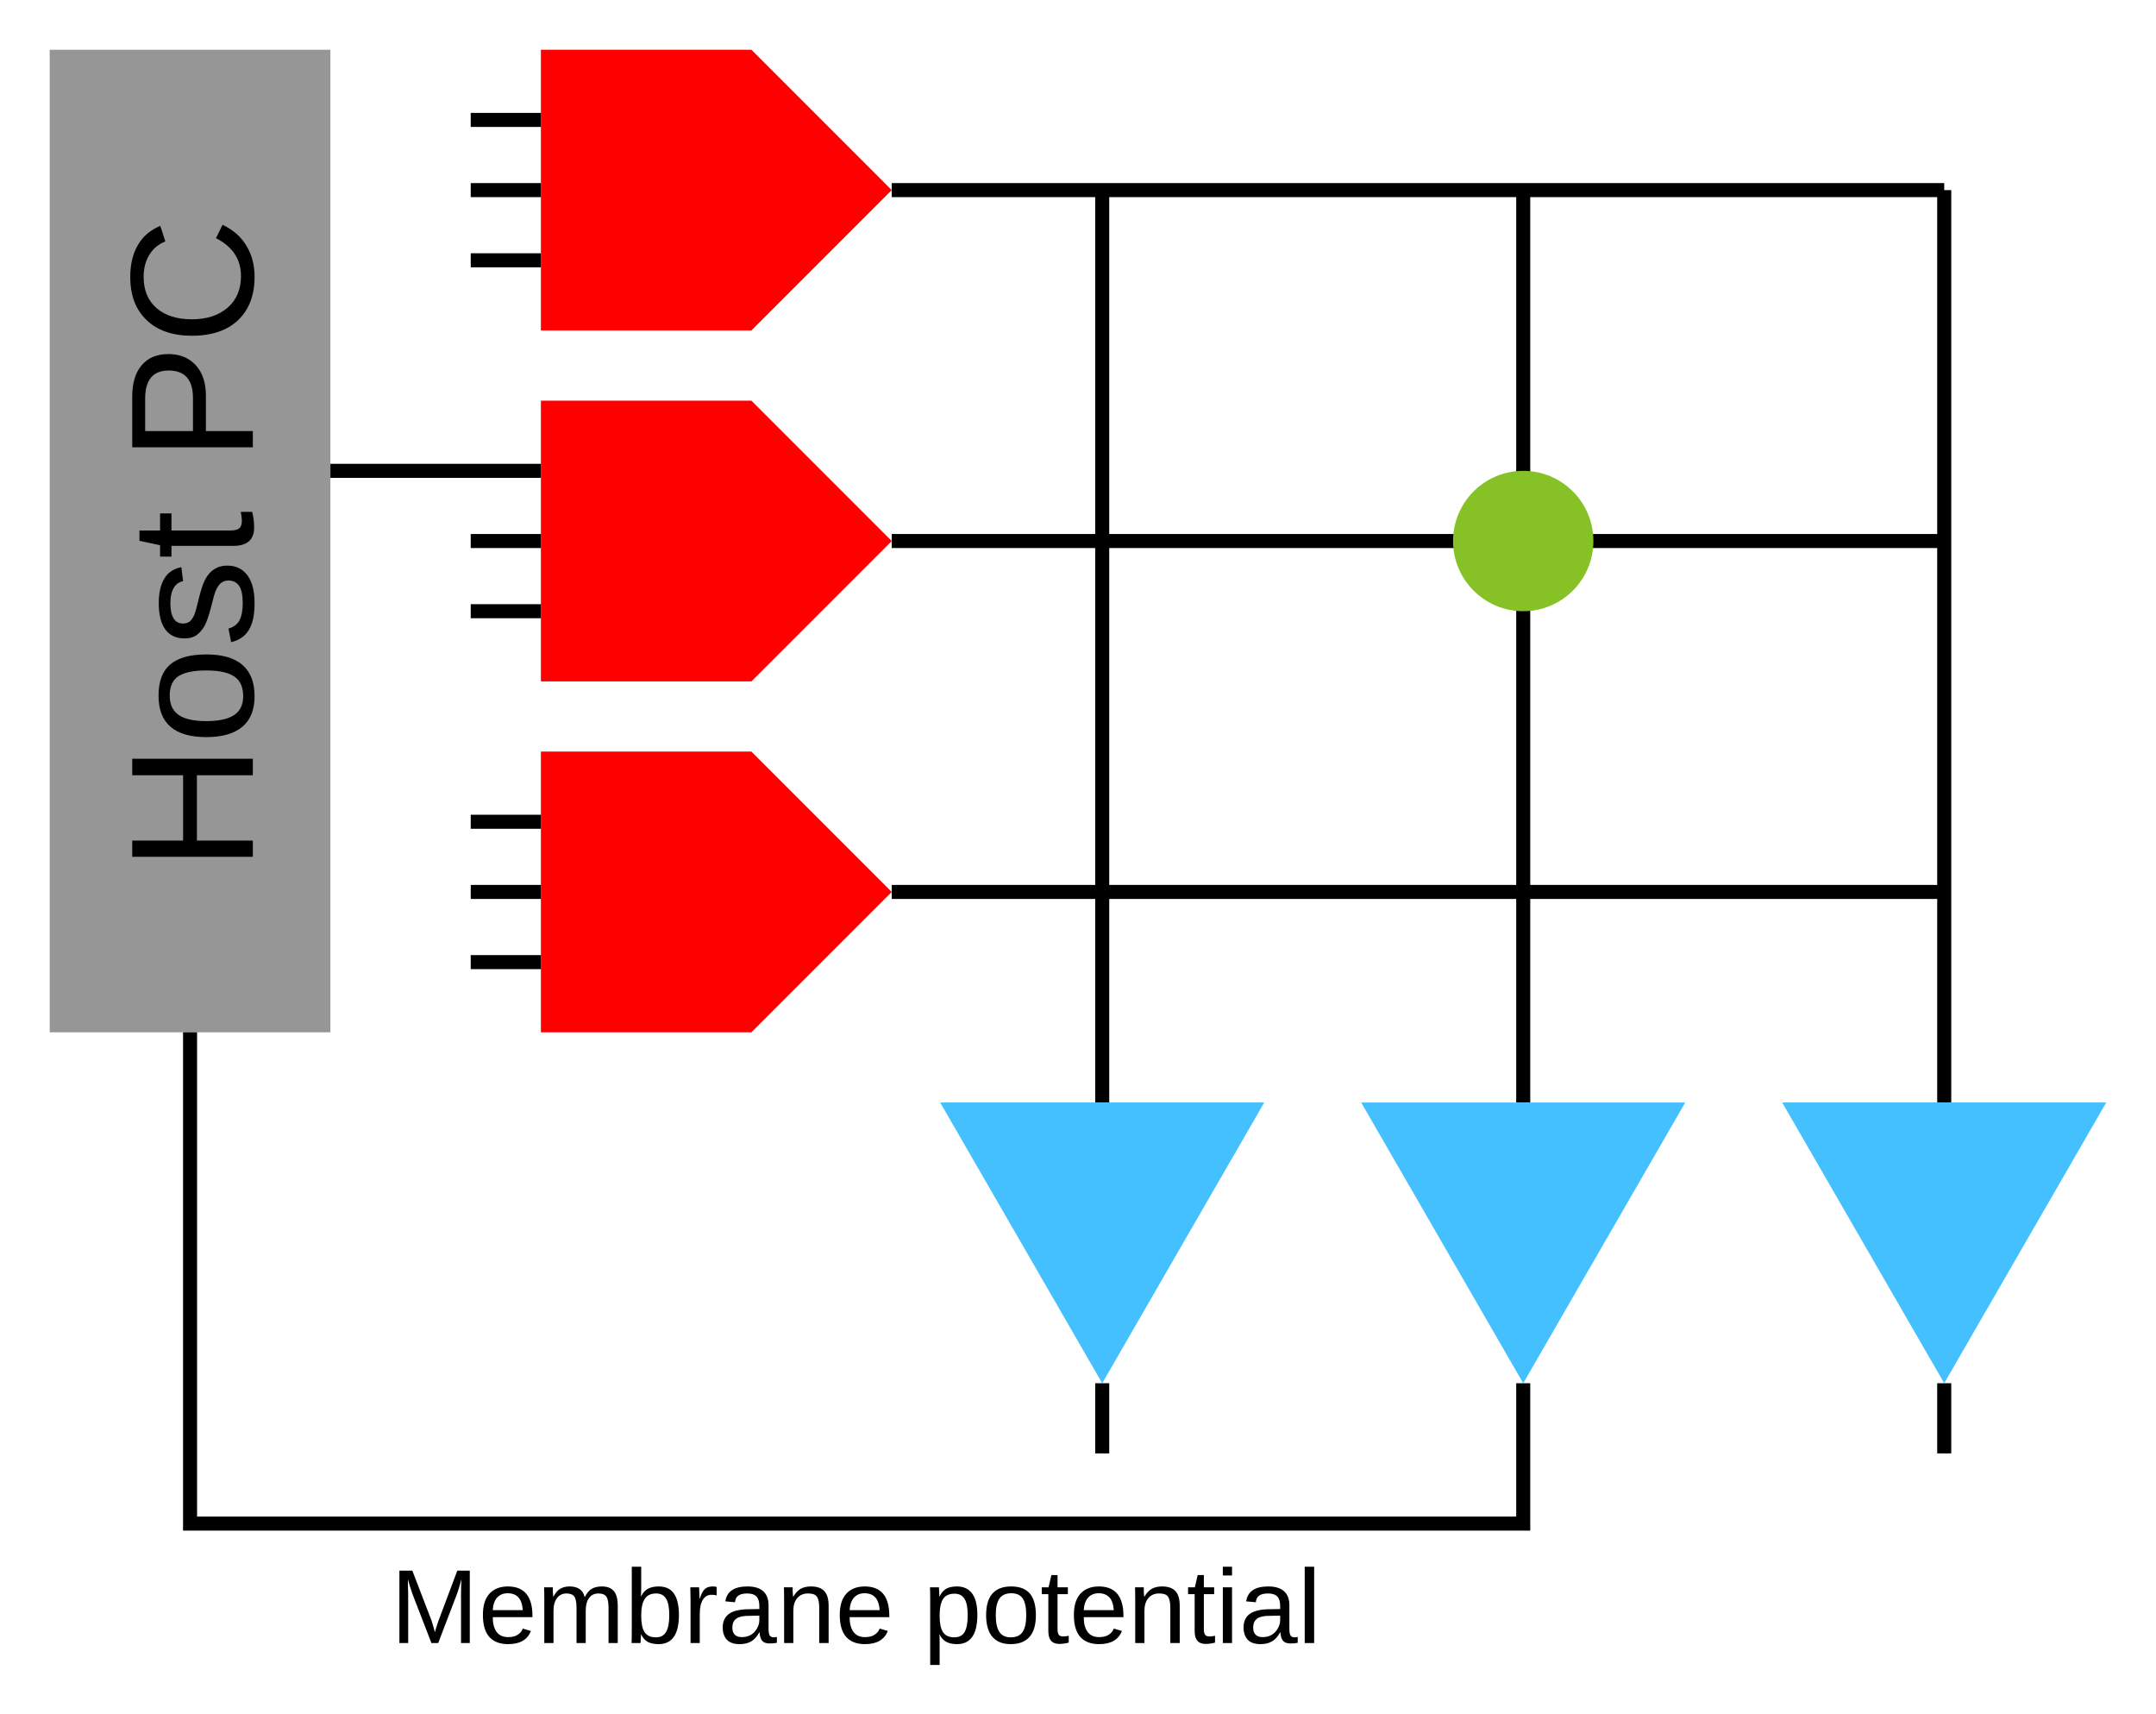
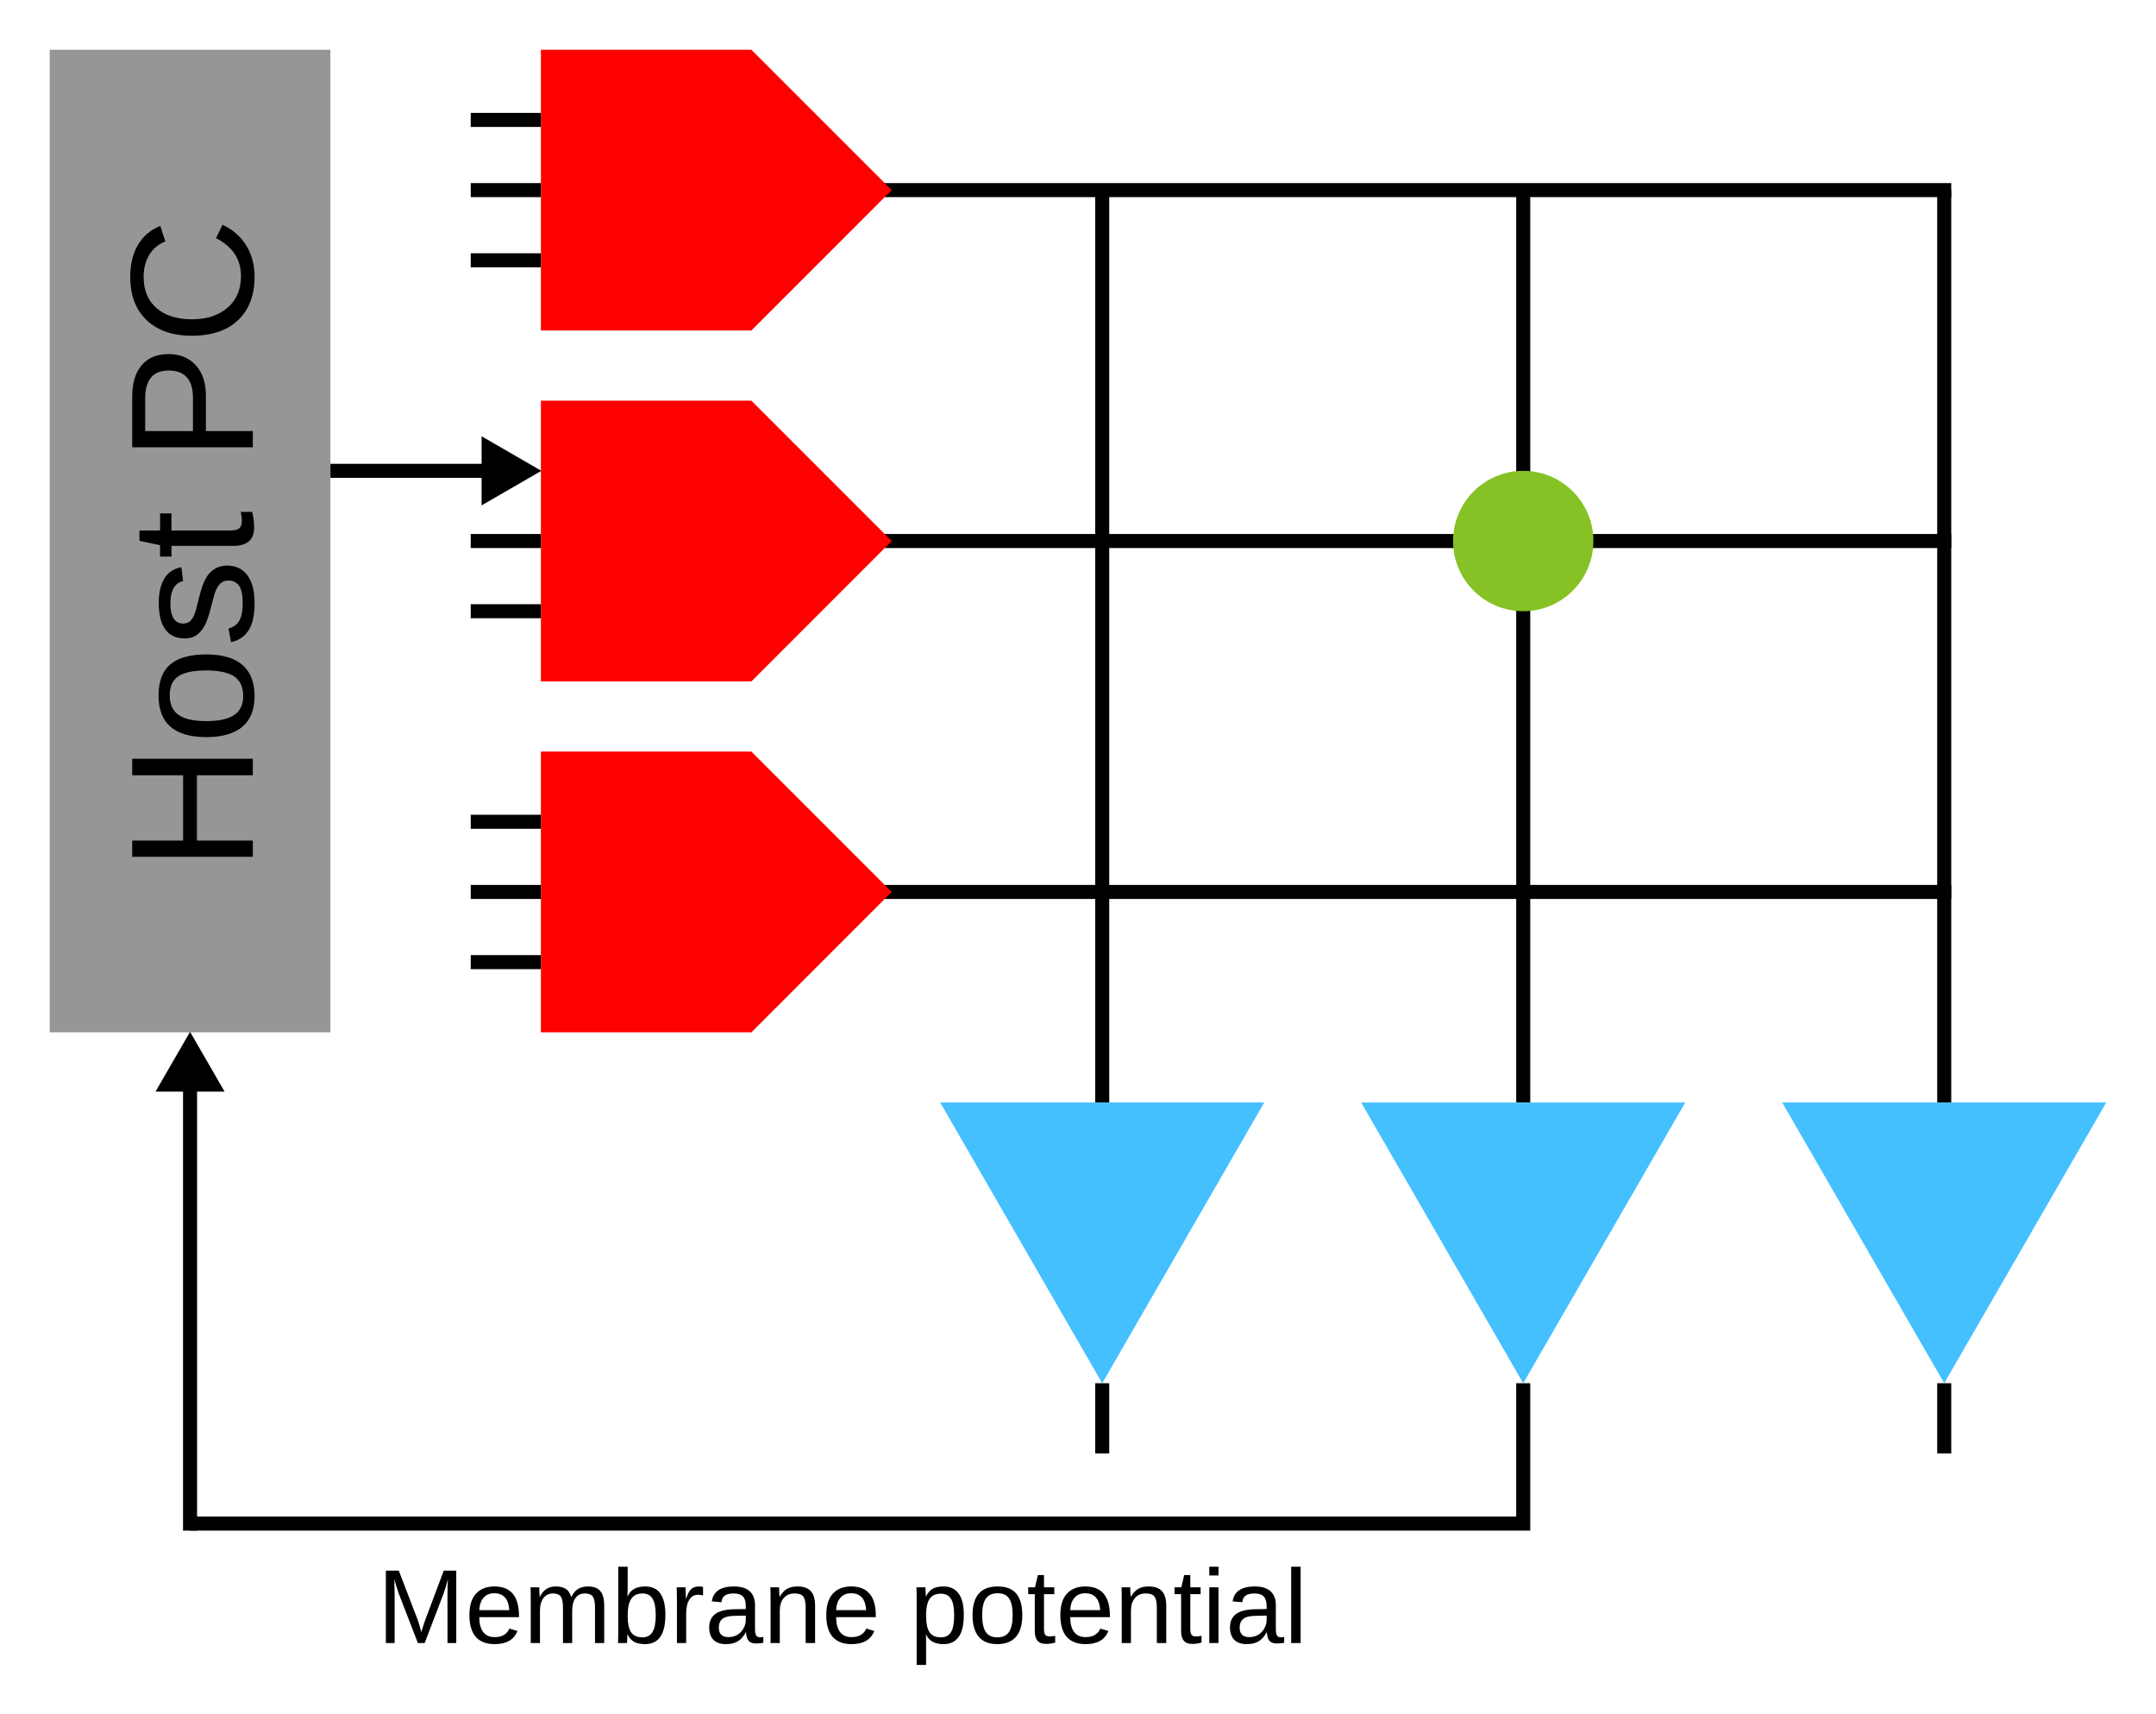
<svg xmlns="http://www.w3.org/2000/svg" width="43.359mm" height="34.456mm" viewBox="0 0 153.634 122.087" id="svg2" version="1.1">
-   <defs id="defs4" />
+   <defs id="defs4">
+     <marker style="overflow:visible" id="marker4562" refX="0.0" refY="0.0" orient="auto">
+       <path transform="scale(0.4)" style="fill-rule:evenodd;stroke:#000000;stroke-width:1pt;stroke-opacity:1;fill:#000000;fill-opacity:1" d="M 5.77,0.0 L -2.88,5.0 L -2.88,-5.0 L 5.77,0.0 z " id="path4564" />
+     </marker>
+     <marker orient="auto" refY="0.0" refX="0.0" id="TriangleOutM" style="overflow:visible">
+       <path id="path4317" d="M 5.77,0.0 L -2.88,5.0 L -2.88,-5.0 L 5.77,0.0 z " style="fill-rule:evenodd;stroke:#000000;stroke-width:1pt;stroke-opacity:1;fill:#000000;fill-opacity:1" transform="scale(0.4)" />
+     </marker>
+   </defs>
  <g id="layer1" transform="translate(-161.4567,-38.81891)">
-     <path style="fill:none;fill-rule:evenodd;stroke:#000000;stroke-width:1px;stroke-linecap:butt;stroke-linejoin:miter;stroke-opacity:1" d="m 225,52.362 75,0" id="path5875" />
-     <path style="fill:none;fill-rule:evenodd;stroke:#000000;stroke-width:1px;stroke-linecap:butt;stroke-linejoin:miter;stroke-opacity:1" d="m 225,77.362 75,0" id="path5877" />
-     <path style="fill:none;fill-rule:evenodd;stroke:#000000;stroke-width:1px;stroke-linecap:butt;stroke-linejoin:miter;stroke-opacity:1" d="m 225,102.362 75,0" id="path5879" />
+     <path style="fill:none;fill-rule:evenodd;stroke:#000000;stroke-width:1;stroke-linecap:square;stroke-linejoin:miter;stroke-opacity:1;stroke-miterlimit:4;stroke-dasharray:none" d="m 225,52.362 75,0" id="path5875" />
+     <path style="fill:none;fill-rule:evenodd;stroke:#000000;stroke-width:1;stroke-linecap:square;stroke-linejoin:miter;stroke-opacity:1;stroke-miterlimit:4;stroke-dasharray:none" d="m 225,77.362 75,0" id="path5877" />
+     <path style="fill:none;fill-rule:evenodd;stroke:#000000;stroke-width:1;stroke-linecap:square;stroke-linejoin:miter;stroke-opacity:1;stroke-miterlimit:4;stroke-dasharray:none" d="m 225,102.362 75,0" id="path5879" />
    <path style="fill:none;fill-rule:evenodd;stroke:#000000;stroke-width:1px;stroke-linecap:butt;stroke-linejoin:miter;stroke-opacity:1" d="m 240,52.362 0,65" id="path5881" />
    <path style="fill:none;fill-rule:evenodd;stroke:#000000;stroke-width:1px;stroke-linecap:butt;stroke-linejoin:miter;stroke-opacity:1" d="m 270,52.362 0,65" id="path5883" />
    <path style="fill:none;fill-rule:evenodd;stroke:#000000;stroke-width:1px;stroke-linecap:butt;stroke-linejoin:miter;stroke-opacity:1" d="m 300,52.362 0,65" id="path5885" />
    <path style="fill:#44c0ff;fill-opacity:1;stroke:none;stroke-width:1.5;stroke-linecap:square;stroke-miterlimit:4;stroke-dasharray:none;stroke-dashoffset:0;stroke-opacity:1" id="path5969" d="m 92.426,-7.321 -10,5.774 -10,5.774 -10e-7,-11.547 10e-7,-11.547 10,5.774 z" transform="matrix(0,1,-1,0,292.6789,44.93579)" />
    <path style="fill:#44c0ff;fill-opacity:1;stroke:none;stroke-width:1.5;stroke-linecap:square;stroke-miterlimit:4;stroke-dasharray:none;stroke-dashoffset:0;stroke-opacity:1" id="path5973" d="m 134.853,-7.826 -10,5.774 -10,5.774 0,-11.547 0,-11.547 10,5.774 z" transform="matrix(0,1,-1,0,262.1738,2.509388)" />
    <path d="m 157.076,-6.816 -10,5.774 -10,5.774 0,-11.547 0,-11.547 10,5.774 z" id="path5975" style="fill:#44c0ff;fill-opacity:1;stroke:none;stroke-width:1.5;stroke-linecap:square;stroke-miterlimit:4;stroke-dasharray:none;stroke-dashoffset:0;stroke-opacity:1" transform="matrix(0,1,-1,0,233.1839,-19.71399)" />
    <path id="path5977" d="m 200,42.362 15,0 10,10 -10,10 -15,0 0,-20" style="fill:#ff0000;fill-opacity:1;fill-rule:evenodd;stroke:none;stroke-width:1px;stroke-linecap:butt;stroke-linejoin:miter;stroke-opacity:1" />
    <path style="fill:#ff0000;fill-opacity:1;fill-rule:evenodd;stroke:none;stroke-width:1px;stroke-linecap:butt;stroke-linejoin:miter;stroke-opacity:1" d="m 200,67.362 15,0 10,10 -10,10 -15,0 0,-20" id="path5979" />
    <path id="path5981" d="m 200,92.362 15,0 10,10 -10,10 -15,0 0,-20" style="fill:#ff0000;fill-opacity:1;fill-rule:evenodd;stroke:none;stroke-width:1px;stroke-linecap:butt;stroke-linejoin:miter;stroke-opacity:1" />
    <text xml:space="preserve" style="font-style:normal;font-weight:normal;font-size:40px;line-height:125%;font-family:Sans;letter-spacing:0px;word-spacing:0px;fill:#000000;fill-opacity:1;stroke:none;stroke-width:1px;stroke-linecap:butt;stroke-linejoin:miter;stroke-opacity:1" x="145" y="42.362" id="text6270">
      <tspan id="tspan6272" x="145" y="42.362" />
    </text>
    <circle r="5" cy="77.362" cx="270" id="use6358" style="fill:#86c225;fill-opacity:1;stroke:none;stroke-width:1;stroke-linecap:square;stroke-miterlimit:4;stroke-dasharray:none;stroke-dashoffset:0;stroke-opacity:1" />
    <path style="fill:none;fill-rule:evenodd;stroke:#000000;stroke-width:1px;stroke-linecap:butt;stroke-linejoin:miter;stroke-opacity:1" d="m 195,102.362 5,0" id="path4521" />
    <path style="fill:none;fill-rule:evenodd;stroke:#000000;stroke-width:1px;stroke-linecap:butt;stroke-linejoin:miter;stroke-opacity:1" d="m 195,107.362 5,0" id="path4523" />
    <path style="fill:none;fill-rule:evenodd;stroke:#000000;stroke-width:1px;stroke-linecap:butt;stroke-linejoin:miter;stroke-opacity:1" d="m 195,82.362 5,0" id="path4529" />
    <path style="fill:none;fill-rule:evenodd;stroke:#000000;stroke-width:1px;stroke-linecap:butt;stroke-linejoin:miter;stroke-opacity:1" d="m 195,77.362 5,0" id="path4531" />
    <path style="fill:none;fill-rule:evenodd;stroke:#000000;stroke-width:1px;stroke-linecap:butt;stroke-linejoin:miter;stroke-opacity:1" d="m 195,57.362 5,0" id="path4537" />
    <path style="fill:none;fill-rule:evenodd;stroke:#000000;stroke-width:1px;stroke-linecap:butt;stroke-linejoin:miter;stroke-opacity:1" d="m 195,52.362 5,0" id="path4539" />
    <rect style="fill:#969696;fill-opacity:1;stroke:none;stroke-width:1;stroke-linecap:square;stroke-miterlimit:4;stroke-dasharray:none;stroke-dashoffset:0;stroke-opacity:1" id="rect5897" width="20" height="70" x="165" y="42.362" />
    <text xml:space="preserve" style="font-style:normal;font-weight:normal;font-size:40px;line-height:125%;font-family:Sans;letter-spacing:0px;word-spacing:0px;fill:#000000;fill-opacity:1;stroke:none;stroke-width:1px;stroke-linecap:butt;stroke-linejoin:miter;stroke-opacity:1" x="-100.891" y="179.474" id="text5899" transform="matrix(0,-1,1,0,0,0)">
      <tspan id="tspan5901" x="-100.891" y="179.474" rotate="0 0 0 0 0 0 0 0" style="font-style:normal;font-variant:normal;font-weight:normal;font-stretch:normal;font-size:12.5px;font-family:Arial;-inkscape-font-specification:Arial">Host PC</tspan>
    </text>
    <path style="fill:none;fill-rule:evenodd;stroke:#000000;stroke-width:1px;stroke-linecap:butt;stroke-linejoin:miter;stroke-opacity:1" d="m 300,137.362 0,5" id="path6875" />
    <path style="fill:none;fill-rule:evenodd;stroke:#000000;stroke-width:1px;stroke-linecap:butt;stroke-linejoin:miter;stroke-opacity:1" d="m 240,137.362 0,5" id="path6877" />
-     <path style="fill:none;fill-rule:evenodd;stroke:#000000;stroke-width:1px;stroke-linecap:butt;stroke-linejoin:miter;stroke-opacity:1" d="m 270,137.362 0,10 -95,0 0,-35" id="path6881" />
    <path style="fill:none;fill-rule:evenodd;stroke:#000000;stroke-width:1px;stroke-linecap:butt;stroke-linejoin:miter;stroke-opacity:1" d="m 200,47.362 -5,0" id="path6883" />
    <path style="fill:none;fill-rule:evenodd;stroke:#000000;stroke-width:1px;stroke-linecap:butt;stroke-linejoin:miter;stroke-opacity:1" d="m 200,97.362 -5,0" id="path6887" />
-     <path style="fill:none;fill-rule:evenodd;stroke:#000000;stroke-width:1px;stroke-linecap:butt;stroke-linejoin:miter;stroke-opacity:1" d="m 200,72.362 -15,0" id="path6889" />
-     <text xml:space="preserve" style="font-style:normal;font-weight:normal;font-size:40px;line-height:125%;font-family:Sans;letter-spacing:0px;word-spacing:0px;fill:#000000;fill-opacity:1;stroke:none;stroke-width:1px;stroke-linecap:butt;stroke-linejoin:miter;stroke-opacity:1" x="189.308" y="155.872" id="text7616">
-       <tspan id="tspan7618" x="189.308" y="155.872" style="font-style:normal;font-variant:normal;font-weight:normal;font-stretch:normal;font-size:7.5px;font-family:Arial;-inkscape-font-specification:Arial">Membrane potential</tspan>
+     <text xml:space="preserve" style="font-style:normal;font-weight:normal;font-size:40px;line-height:125%;font-family:Sans;letter-spacing:0px;word-spacing:0px;fill:#000000;fill-opacity:1;stroke:none;stroke-width:1px;stroke-linecap:butt;stroke-linejoin:miter;stroke-opacity:1" x="188.342" y="155.872" id="text7616">
+       <tspan id="tspan7618" x="188.342" y="155.872" style="font-style:normal;font-variant:normal;font-weight:normal;font-stretch:normal;font-size:7.5px;font-family:Arial;-inkscape-font-specification:Arial">Membrane potential</tspan>
    </text>
+     <path style="fill:none;fill-rule:evenodd;stroke:#000000;stroke-width:1px;stroke-linecap:butt;stroke-linejoin:miter;stroke-opacity:1;marker-end:url(#TriangleOutM)" d="m 185,72.361 12.193,0" id="path4166" />
+     <g id="g4644">
+       <path id="path4552" d="m 270,137.362 0,10 -95,0" style="fill:none;fill-rule:evenodd;stroke:#000000;stroke-width:1px;stroke-linecap:butt;stroke-linejoin:miter;stroke-opacity:1" />
+       <path id="path4554" d="m 175,147.362 0,-32.193" style="fill:none;fill-rule:evenodd;stroke:#000000;stroke-width:1px;stroke-linecap:square;stroke-linejoin:miter;stroke-opacity:1;marker-end:url(#marker4562)" />
+     </g>
  </g>
</svg>
